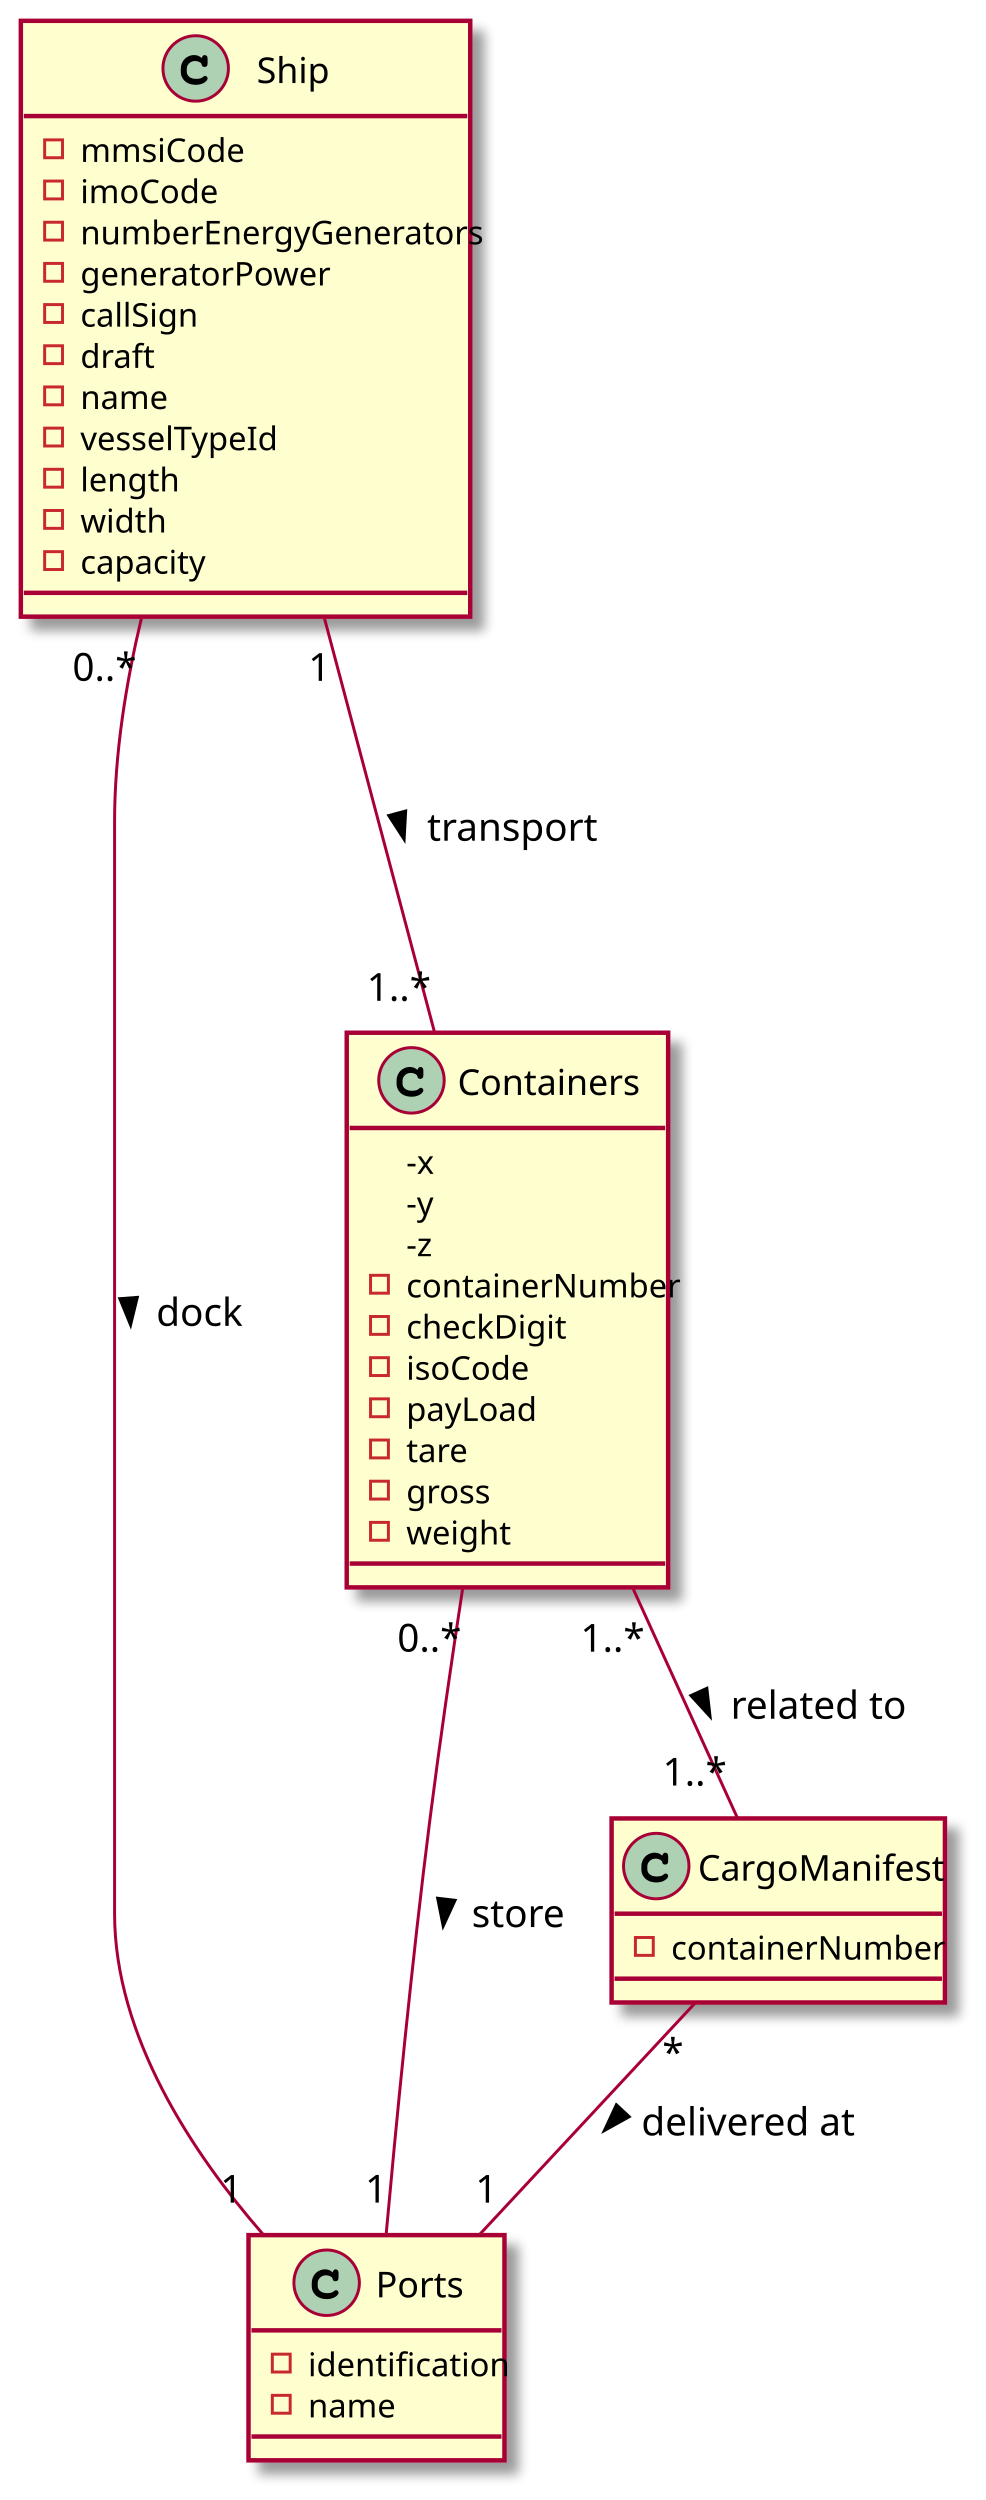
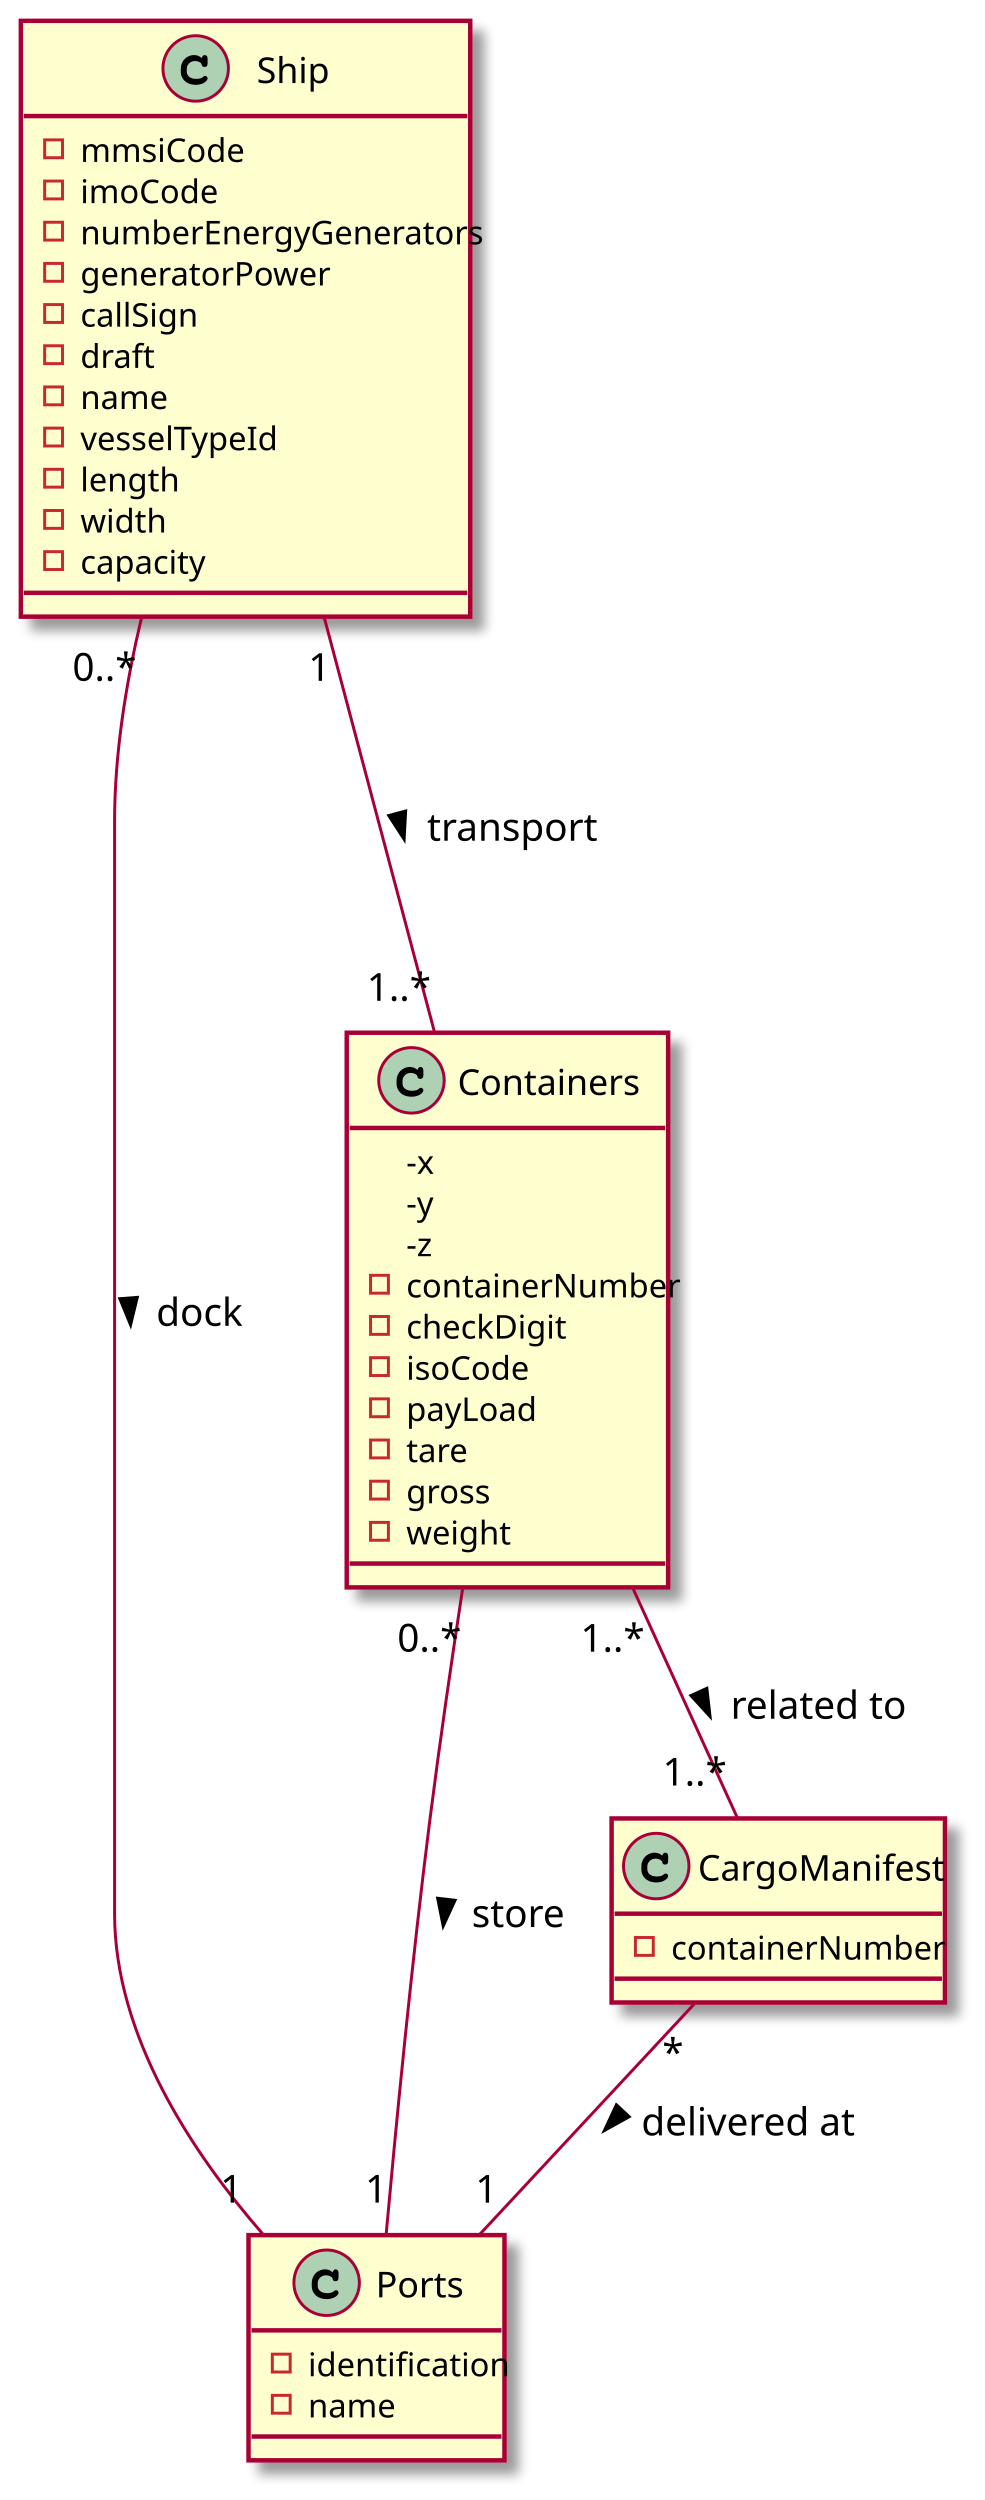
- <svg xmlns="http://www.w3.org/2000/svg" contentScriptType="application/ecmascript" contentStyleType="text/css" height="840px" preserveAspectRatio="none" style="width:331px;height:840px;background:#FFFFFF;" version="1.1" viewBox="0 0 331 840" width="331px" zoomAndPan="magnify">
+ <svg xmlns="http://www.w3.org/2000/svg" contentScriptType="application/ecmascript" contentStyleType="text/css" height="924px" preserveAspectRatio="none" style="width:364px;height:924px;background:#FFFFFF;" version="1.1" viewBox="0 0 364 924" width="364.1px" zoomAndPan="magnify">
  <defs>
-     <filter height="300%" id="f18mnnlmpfrhx7" width="300%" x="-1" y="-1">
-       <feGaussianBlur result="blurOut" stdDeviation="2.0" />
+     <filter height="300%" id="f3cbxec8lmvqw" width="300%" x="-1" y="-1">
+       <feGaussianBlur result="blurOut" stdDeviation="2.2" />
      <feColorMatrix in="blurOut" result="blurOut2" type="matrix" values="0 0 0 0 0 0 0 0 0 0 0 0 0 0 0 0 0 0 .4 0" />
-       <feOffset dx="4.0" dy="4.0" in="blurOut2" result="blurOut3" />
+       <feOffset dx="4.4" dy="4.4" in="blurOut2" result="blurOut3" />
      <feBlend in="SourceGraphic" in2="blurOut3" mode="normal" />
    </filter>
  </defs>
  <g>
-     <rect codeLine="3" fill="#FEFECE" filter="url(#f18mnnlmpfrhx7)" height="200.195" id="Ship" style="stroke:#A80036;stroke-width:1.5;" width="151" x="7" y="7" />
-     <ellipse cx="65.75" cy="23" fill="#ADD1B2" rx="11" ry="11" style="stroke:#A80036;stroke-width:1.0;" />
-     <path d="M67.75,19.5 Q67.953,19 68.188,18.75 Q68.422,18.5 68.688,18.5 Q69.156,18.5 69.453,18.781 Q69.75,19.062 69.75,19.719 L69.75,21.281 Q69.75,21.938 69.469,22.219 Q69.188,22.5 68.75,22.5 Q68.359,22.5 68.109,22.328 Q67.859,22.156 67.75,21.703 Q67.703,21.391 67.531,21.219 Q67.219,20.891 66.656,20.703 Q66.094,20.5 65.531,20.5 Q64.828,20.5 64.234,20.781 Q63.656,21.062 63.203,21.688 Q62.75,22.312 62.75,23.172 L62.75,24.094 Q62.75,25.125 63.594,25.812 Q64.438,26.5 65.938,26.5 Q66.828,26.5 67.453,26.297 Q67.812,26.188 68.219,25.828 Q68.484,25.625 68.625,25.562 Q68.766,25.5 68.938,25.5 Q69.266,25.5 69.5,25.766 Q69.75,26.016 69.75,26.375 Q69.75,26.719 69.406,27.125 Q68.906,27.719 68.109,28.047 Q67.062,28.5 65.781,28.5 Q64.281,28.5 63.078,27.906 Q62.109,27.438 61.422,26.422 Q60.75,25.406 60.75,24.203 L60.75,23.109 Q60.75,21.859 61.344,20.766 Q61.953,19.672 63,19.094 Q64.062,18.5 65.25,18.5 Q65.969,18.5 66.594,18.75 Q67.219,19 67.75,19.5 Z " fill="#000000" />
-     <text fill="#000000" font-family="sans-serif" font-size="12" lengthAdjust="spacing" textLength="25" x="86.25" y="27.91">Ship</text>
-     <line style="stroke:#A80036;stroke-width:1.5;" x1="8" x2="157" y1="39" y2="39" />
-     <rect fill="none" height="6" style="stroke:#C82930;stroke-width:1.0;" width="6" x="15" y="47" />
-     <text fill="#000000" font-family="sans-serif" font-size="11" lengthAdjust="spacing" textLength="49" x="27" y="54.419">mmsiCode</text>
-     <rect fill="none" height="6" style="stroke:#C82930;stroke-width:1.0;" width="6" x="15" y="60.836" />
-     <text fill="#000000" font-family="sans-serif" font-size="11" lengthAdjust="spacing" textLength="41" x="27" y="68.255">imoCode</text>
-     <rect fill="none" height="6" style="stroke:#C82930;stroke-width:1.0;" width="6" x="15" y="74.672" />
-     <text fill="#000000" font-family="sans-serif" font-size="11" lengthAdjust="spacing" textLength="125" x="27" y="82.091">numberEnergyGenerators</text>
-     <rect fill="none" height="6" style="stroke:#C82930;stroke-width:1.0;" width="6" x="15" y="88.508" />
-     <text fill="#000000" font-family="sans-serif" font-size="11" lengthAdjust="spacing" textLength="79" x="27" y="95.927">generatorPower</text>
-     <rect fill="none" height="6" style="stroke:#C82930;stroke-width:1.0;" width="6" x="15" y="102.344" />
-     <text fill="#000000" font-family="sans-serif" font-size="11" lengthAdjust="spacing" textLength="37" x="27" y="109.763">callSign</text>
-     <rect fill="none" height="6" style="stroke:#C82930;stroke-width:1.0;" width="6" x="15" y="116.18" />
-     <text fill="#000000" font-family="sans-serif" font-size="11" lengthAdjust="spacing" textLength="23" x="27" y="123.599">draft</text>
-     <rect fill="none" height="6" style="stroke:#C82930;stroke-width:1.0;" width="6" x="15" y="130.016" />
-     <text fill="#000000" font-family="sans-serif" font-size="11" lengthAdjust="spacing" textLength="26" x="27" y="137.435">name</text>
-     <rect fill="none" height="6" style="stroke:#C82930;stroke-width:1.0;" width="6" x="15" y="143.852" />
-     <text fill="#000000" font-family="sans-serif" font-size="11" lengthAdjust="spacing" textLength="64" x="27" y="151.27">vesselTypeId</text>
-     <rect fill="none" height="6" style="stroke:#C82930;stroke-width:1.0;" width="6" x="15" y="157.688" />
-     <text fill="#000000" font-family="sans-serif" font-size="11" lengthAdjust="spacing" textLength="29" x="27" y="165.106">length</text>
-     <rect fill="none" height="6" style="stroke:#C82930;stroke-width:1.0;" width="6" x="15" y="171.523" />
-     <text fill="#000000" font-family="sans-serif" font-size="11" lengthAdjust="spacing" textLength="27" x="27" y="178.942">width</text>
-     <rect fill="none" height="6" style="stroke:#C82930;stroke-width:1.0;" width="6" x="15" y="185.359" />
-     <text fill="#000000" font-family="sans-serif" font-size="11" lengthAdjust="spacing" textLength="41" x="27" y="192.778">capacity</text>
-     <line style="stroke:#A80036;stroke-width:1.5;" x1="8" x2="157" y1="199.195" y2="199.195" />
-     <rect codeLine="19" fill="#FEFECE" filter="url(#f18mnnlmpfrhx7)" height="75.672" id="Ports" style="stroke:#A80036;stroke-width:1.5;" width="86" x="83.5" y="751" />
-     <ellipse cx="109.75" cy="767" fill="#ADD1B2" rx="11" ry="11" style="stroke:#A80036;stroke-width:1.0;" />
-     <path d="M111.75,763.5 Q111.953,763 112.188,762.75 Q112.422,762.5 112.688,762.5 Q113.156,762.5 113.453,762.781 Q113.75,763.062 113.75,763.719 L113.75,765.281 Q113.75,765.938 113.469,766.219 Q113.188,766.5 112.75,766.5 Q112.359,766.5 112.109,766.328 Q111.859,766.156 111.75,765.703 Q111.703,765.391 111.531,765.219 Q111.219,764.891 110.656,764.703 Q110.094,764.5 109.531,764.5 Q108.828,764.5 108.234,764.781 Q107.656,765.062 107.203,765.688 Q106.75,766.312 106.75,767.172 L106.75,768.094 Q106.75,769.125 107.594,769.812 Q108.438,770.5 109.938,770.5 Q110.828,770.5 111.453,770.297 Q111.812,770.188 112.219,769.828 Q112.484,769.625 112.625,769.562 Q112.766,769.5 112.938,769.5 Q113.266,769.5 113.5,769.766 Q113.75,770.016 113.75,770.375 Q113.75,770.719 113.406,771.125 Q112.906,771.719 112.109,772.047 Q111.062,772.5 109.781,772.5 Q108.281,772.5 107.078,771.906 Q106.109,771.438 105.422,770.422 Q104.75,769.406 104.75,768.203 L104.75,767.109 Q104.75,765.859 105.344,764.766 Q105.953,763.672 107,763.094 Q108.062,762.5 109.25,762.5 Q109.969,762.5 110.594,762.75 Q111.219,763 111.75,763.5 Z " fill="#000000" />
-     <text fill="#000000" font-family="sans-serif" font-size="12" lengthAdjust="spacing" textLength="29" x="126.25" y="771.91">Ports</text>
-     <line style="stroke:#A80036;stroke-width:1.5;" x1="84.5" x2="168.5" y1="783" y2="783" />
-     <rect fill="none" height="6" style="stroke:#C82930;stroke-width:1.0;" width="6" x="91.5" y="791" />
-     <text fill="#000000" font-family="sans-serif" font-size="11" lengthAdjust="spacing" textLength="60" x="103.5" y="798.419">identification</text>
-     <rect fill="none" height="6" style="stroke:#C82930;stroke-width:1.0;" width="6" x="91.5" y="804.836" />
-     <text fill="#000000" font-family="sans-serif" font-size="11" lengthAdjust="spacing" textLength="26" x="103.5" y="812.255">name</text>
-     <line style="stroke:#A80036;stroke-width:1.5;" x1="84.5" x2="168.5" y1="818.672" y2="818.672" />
-     <rect codeLine="24" fill="#FEFECE" filter="url(#f18mnnlmpfrhx7)" height="186.359" id="Containers" style="stroke:#A80036;stroke-width:1.5;" width="108" x="116.5" y="347" />
-     <ellipse cx="138.25" cy="363" fill="#ADD1B2" rx="11" ry="11" style="stroke:#A80036;stroke-width:1.0;" />
-     <path d="M140.25,359.5 Q140.453,359 140.688,358.75 Q140.922,358.5 141.188,358.5 Q141.656,358.5 141.953,358.781 Q142.25,359.062 142.25,359.719 L142.25,361.281 Q142.25,361.938 141.969,362.219 Q141.688,362.5 141.25,362.5 Q140.859,362.5 140.609,362.328 Q140.359,362.156 140.25,361.703 Q140.203,361.391 140.031,361.219 Q139.719,360.891 139.156,360.703 Q138.594,360.5 138.031,360.5 Q137.328,360.5 136.734,360.781 Q136.156,361.062 135.703,361.688 Q135.25,362.312 135.25,363.172 L135.25,364.094 Q135.25,365.125 136.094,365.812 Q136.938,366.5 138.438,366.5 Q139.328,366.5 139.953,366.297 Q140.312,366.188 140.719,365.828 Q140.984,365.625 141.125,365.562 Q141.266,365.5 141.438,365.5 Q141.766,365.5 142,365.766 Q142.25,366.016 142.25,366.375 Q142.25,366.719 141.906,367.125 Q141.406,367.719 140.609,368.047 Q139.562,368.5 138.281,368.5 Q136.781,368.5 135.578,367.906 Q134.609,367.438 133.922,366.422 Q133.25,365.406 133.25,364.203 L133.25,363.109 Q133.25,361.859 133.844,360.766 Q134.453,359.672 135.5,359.094 Q136.562,358.5 137.75,358.5 Q138.469,358.5 139.094,358.75 Q139.719,359 140.25,359.5 Z " fill="#000000" />
-     <text fill="#000000" font-family="sans-serif" font-size="12" lengthAdjust="spacing" textLength="61" x="153.75" y="367.91">Containers</text>
-     <line style="stroke:#A80036;stroke-width:1.5;" x1="117.5" x2="223.5" y1="379" y2="379" />
-     <text fill="#000000" font-family="sans-serif" font-size="11" lengthAdjust="spacing" textLength="10" x="136.5" y="394.419">-x</text>
-     <text fill="#000000" font-family="sans-serif" font-size="11" lengthAdjust="spacing" textLength="10" x="136.5" y="408.255">-y</text>
-     <text fill="#000000" font-family="sans-serif" font-size="11" lengthAdjust="spacing" textLength="10" x="136.5" y="422.091">-z</text>
-     <rect fill="none" height="6" style="stroke:#C82930;stroke-width:1.0;" width="6" x="124.5" y="428.508" />
-     <text fill="#000000" font-family="sans-serif" font-size="11" lengthAdjust="spacing" textLength="82" x="136.5" y="435.927">containerNumber</text>
-     <rect fill="none" height="6" style="stroke:#C82930;stroke-width:1.0;" width="6" x="124.5" y="442.344" />
-     <text fill="#000000" font-family="sans-serif" font-size="11" lengthAdjust="spacing" textLength="49" x="136.5" y="449.763">checkDigit</text>
-     <rect fill="none" height="6" style="stroke:#C82930;stroke-width:1.0;" width="6" x="124.5" y="456.18" />
-     <text fill="#000000" font-family="sans-serif" font-size="11" lengthAdjust="spacing" textLength="39" x="136.5" y="463.599">isoCode</text>
-     <rect fill="none" height="6" style="stroke:#C82930;stroke-width:1.0;" width="6" x="124.5" y="470.016" />
-     <text fill="#000000" font-family="sans-serif" font-size="11" lengthAdjust="spacing" textLength="42" x="136.5" y="477.435">payLoad</text>
-     <rect fill="none" height="6" style="stroke:#C82930;stroke-width:1.0;" width="6" x="124.5" y="483.852" />
-     <text fill="#000000" font-family="sans-serif" font-size="11" lengthAdjust="spacing" textLength="19" x="136.5" y="491.271">tare</text>
-     <rect fill="none" height="6" style="stroke:#C82930;stroke-width:1.0;" width="6" x="124.5" y="497.688" />
-     <text fill="#000000" font-family="sans-serif" font-size="11" lengthAdjust="spacing" textLength="28" x="136.5" y="505.106">gross</text>
-     <rect fill="none" height="6" style="stroke:#C82930;stroke-width:1.0;" width="6" x="124.5" y="511.523" />
-     <text fill="#000000" font-family="sans-serif" font-size="11" lengthAdjust="spacing" textLength="33" x="136.5" y="518.942">weight</text>
-     <line style="stroke:#A80036;stroke-width:1.5;" x1="117.5" x2="223.5" y1="525.359" y2="525.359" />
-     <rect codeLine="37" fill="#FEFECE" filter="url(#f18mnnlmpfrhx7)" height="61.836" id="CargoManifest" style="stroke:#A80036;stroke-width:1.5;" width="112" x="205.5" y="611" />
-     <ellipse cx="220.5" cy="627" fill="#ADD1B2" rx="11" ry="11" style="stroke:#A80036;stroke-width:1.0;" />
-     <path d="M222.5,623.5 Q222.703,623 222.938,622.75 Q223.172,622.5 223.438,622.5 Q223.906,622.5 224.203,622.781 Q224.5,623.062 224.5,623.719 L224.5,625.281 Q224.5,625.938 224.219,626.219 Q223.938,626.5 223.5,626.5 Q223.109,626.5 222.859,626.328 Q222.609,626.156 222.5,625.703 Q222.453,625.391 222.281,625.219 Q221.969,624.891 221.406,624.703 Q220.844,624.5 220.281,624.5 Q219.578,624.5 218.984,624.781 Q218.406,625.062 217.953,625.688 Q217.5,626.312 217.5,627.172 L217.5,628.094 Q217.5,629.125 218.344,629.812 Q219.188,630.5 220.688,630.5 Q221.578,630.5 222.203,630.297 Q222.562,630.188 222.969,629.828 Q223.234,629.625 223.375,629.562 Q223.516,629.5 223.688,629.5 Q224.016,629.5 224.25,629.766 Q224.5,630.016 224.5,630.375 Q224.5,630.719 224.156,631.125 Q223.656,631.719 222.859,632.047 Q221.812,632.5 220.531,632.5 Q219.031,632.5 217.828,631.906 Q216.859,631.438 216.172,630.422 Q215.5,629.406 215.5,628.203 L215.5,627.109 Q215.5,625.859 216.094,624.766 Q216.703,623.672 217.75,623.094 Q218.812,622.5 220,622.5 Q220.719,622.5 221.344,622.75 Q221.969,623 222.5,623.5 Z " fill="#000000" />
-     <text fill="#000000" font-family="sans-serif" font-size="12" lengthAdjust="spacing" textLength="80" x="234.5" y="631.91">CargoManifest</text>
-     <line style="stroke:#A80036;stroke-width:1.5;" x1="206.5" x2="316.5" y1="643" y2="643" />
-     <rect fill="none" height="6" style="stroke:#C82930;stroke-width:1.0;" width="6" x="213.5" y="651" />
-     <text fill="#000000" font-family="sans-serif" font-size="11" lengthAdjust="spacing" textLength="82" x="225.5" y="658.419">containerNumber</text>
-     <line style="stroke:#A80036;stroke-width:1.5;" x1="206.5" x2="316.5" y1="664.836" y2="664.836" />
-     <path codeLine="41" d="M47.62,207.28 C42.28,229.6 38.5,253.39 38.5,276 C38.5,276 38.5,276 38.5,643 C38.5,684.08 64.63,723.44 88.41,750.77 " fill="none" id="Ship-Ports" style="stroke:#A80036;stroke-width:1.0;" />
-     <polygon fill="#000000" points="43.874,445.162,46.128,435.922,40.267,436.362,43.874,445.162" style="stroke:#000000;stroke-width:1.0;" />
-     <text fill="#000000" font-family="sans-serif" font-size="13" lengthAdjust="spacing" textLength="28" x="52.5" y="445.495">dock</text>
-     <text fill="#000000" font-family="sans-serif" font-size="13" lengthAdjust="spacing" textLength="20" x="24.324" y="228.733">0..*</text>
-     <text fill="#000000" font-family="sans-serif" font-size="13" lengthAdjust="spacing" textLength="7" x="74.002" y="740.091">1</text>
-     <path codeLine="42" d="M108.9,207.31 C120.67,251.58 134.46,303.43 146,346.83 " fill="none" id="Ship-Containers" style="stroke:#A80036;stroke-width:1.0;" />
-     <polygon fill="#000000" points="135.785,282.008,136.301,272.511,130.62,274.022,135.785,282.008" style="stroke:#000000;stroke-width:1.0;" />
-     <text fill="#000000" font-family="sans-serif" font-size="13" lengthAdjust="spacing" textLength="51" x="143.5" y="282.495">transport</text>
-     <text fill="#000000" font-family="sans-serif" font-size="13" lengthAdjust="spacing" textLength="7" x="103.582" y="228.765">1</text>
-     <text fill="#000000" font-family="sans-serif" font-size="13" lengthAdjust="spacing" textLength="20" x="123.251" y="336.263">1..*</text>
-     <path codeLine="43" d="M233.53,673.04 C212.52,695.61 183.63,726.64 161.16,750.78 " fill="none" id="CargoManifest-Ports" style="stroke:#A80036;stroke-width:1.0;" />
-     <polygon fill="#000000" points="203.093,715.836,211.407,711.218,207.105,707.212,203.093,715.836" style="stroke:#000000;stroke-width:1.0;" />
-     <text fill="#000000" font-family="sans-serif" font-size="13" lengthAdjust="spacing" textLength="65" x="215.5" y="717.495">delivered at</text>
-     <text fill="#000000" font-family="sans-serif" font-size="13" lengthAdjust="spacing" textLength="5" x="222.531" y="694.272">*</text>
-     <text fill="#000000" font-family="sans-serif" font-size="13" lengthAdjust="spacing" textLength="7" x="159.71" y="740.103">1</text>
-     <path codeLine="44" d="M155.55,533.08 C151.69,558.31 147.72,585.68 144.5,611 C138.36,659.26 132.96,715.13 129.72,750.99 " fill="none" id="Containers-Ports" style="stroke:#A80036;stroke-width:1.0;" />
-     <polygon fill="#000000" points="148.911,647.141,152.895,638.505,147.058,637.813,148.911,647.141" style="stroke:#000000;stroke-width:1.0;" />
-     <text fill="#000000" font-family="sans-serif" font-size="13" lengthAdjust="spacing" textLength="29" x="158.5" y="647.495">store</text>
-     <text fill="#000000" font-family="sans-serif" font-size="13" lengthAdjust="spacing" textLength="20" x="133.484" y="554.946">0..*</text>
-     <text fill="#000000" font-family="sans-serif" font-size="13" lengthAdjust="spacing" textLength="7" x="122.668" y="740.065">1</text>
-     <path codeLine="45" d="M212.4,533.1 C225.19,561.19 238.35,590.12 247.82,610.94 " fill="none" id="Containers-CargoManifest" style="stroke:#A80036;stroke-width:1.0;" />
-     <polygon fill="#000000" points="238.571,576.727,237.5,567.277,232.15,569.711,238.571,576.727" style="stroke:#000000;stroke-width:1.0;" />
-     <text fill="#000000" font-family="sans-serif" font-size="13" lengthAdjust="spacing" textLength="54" x="245.5" y="577.495">related to</text>
-     <text fill="#000000" font-family="sans-serif" font-size="13" lengthAdjust="spacing" textLength="20" x="195.042" y="554.967">1..*</text>
-     <text fill="#000000" font-family="sans-serif" font-size="13" lengthAdjust="spacing" textLength="20" x="222.64" y="599.947">1..*</text>
+     <rect codeLine="3" fill="#FEFECE" filter="url(#f3cbxec8lmvqw)" height="220.215" id="Ship" style="stroke:#A80036;stroke-width:1.65;" width="166.1" x="7.7" y="7.7" />
+     <ellipse cx="72.325" cy="25.3" fill="#ADD1B2" rx="12.1" ry="12.1" style="stroke:#A80036;stroke-width:1.1;" />
+     <path d="M74.525,21.45 Q74.748,20.9 75.006,20.625 Q75.264,20.35 75.556,20.35 Q76.072,20.35 76.398,20.659 Q76.725,20.969 76.725,21.691 L76.725,23.409 Q76.725,24.131 76.416,24.441 Q76.106,24.75 75.625,24.75 Q75.195,24.75 74.92,24.561 Q74.645,24.372 74.525,23.873 Q74.473,23.53 74.284,23.341 Q73.941,22.98 73.322,22.773 Q72.703,22.55 72.084,22.55 Q71.311,22.55 70.658,22.859 Q70.022,23.169 69.523,23.856 Q69.025,24.544 69.025,25.489 L69.025,26.503 Q69.025,27.637 69.953,28.394 Q70.881,29.15 72.531,29.15 Q73.511,29.15 74.198,28.927 Q74.594,28.806 75.041,28.411 Q75.333,28.188 75.487,28.119 Q75.642,28.05 75.831,28.05 Q76.192,28.05 76.45,28.342 Q76.725,28.617 76.725,29.012 Q76.725,29.391 76.347,29.837 Q75.797,30.491 74.92,30.852 Q73.769,31.35 72.359,31.35 Q70.709,31.35 69.386,30.697 Q68.32,30.181 67.564,29.064 Q66.825,27.947 66.825,26.623 L66.825,25.42 Q66.825,24.045 67.478,22.842 Q68.148,21.639 69.3,21.003 Q70.469,20.35 71.775,20.35 Q72.566,20.35 73.253,20.625 Q73.941,20.9 74.525,21.45 Z " fill="#000000" />
+     <text fill="#000000" font-family="sans-serif" font-size="13.2" lengthAdjust="spacing" textLength="27.5" x="94.875" y="30.701">Ship</text>
+     <line style="stroke:#A80036;stroke-width:1.65;" x1="8.8" x2="172.7" y1="42.9" y2="42.9" />
+     <rect fill="none" height="6.6" style="stroke:#C82930;stroke-width:1.1;" width="6.6" x="16.5" y="51.7" />
+     <text fill="#000000" font-family="sans-serif" font-size="12.1" lengthAdjust="spacing" textLength="53.9" x="29.7" y="59.861">mmsiCode</text>
+     <rect fill="none" height="6.6" style="stroke:#C82930;stroke-width:1.1;" width="6.6" x="16.5" y="66.919" />
+     <text fill="#000000" font-family="sans-serif" font-size="12.1" lengthAdjust="spacing" textLength="45.1" x="29.7" y="75.08">imoCode</text>
+     <rect fill="none" height="6.6" style="stroke:#C82930;stroke-width:1.1;" width="6.6" x="16.5" y="82.139" />
+     <text fill="#000000" font-family="sans-serif" font-size="12.1" lengthAdjust="spacing" textLength="137.5" x="29.7" y="90.3">numberEnergyGenerators</text>
+     <rect fill="none" height="6.6" style="stroke:#C82930;stroke-width:1.1;" width="6.6" x="16.5" y="97.359" />
+     <text fill="#000000" font-family="sans-serif" font-size="12.1" lengthAdjust="spacing" textLength="86.9" x="29.7" y="105.519">generatorPower</text>
+     <rect fill="none" height="6.6" style="stroke:#C82930;stroke-width:1.1;" width="6.6" x="16.5" y="112.578" />
+     <text fill="#000000" font-family="sans-serif" font-size="12.1" lengthAdjust="spacing" textLength="40.7" x="29.7" y="120.739">callSign</text>
+     <rect fill="none" height="6.6" style="stroke:#C82930;stroke-width:1.1;" width="6.6" x="16.5" y="127.798" />
+     <text fill="#000000" font-family="sans-serif" font-size="12.1" lengthAdjust="spacing" textLength="25.3" x="29.7" y="135.958">draft</text>
+     <rect fill="none" height="6.6" style="stroke:#C82930;stroke-width:1.1;" width="6.6" x="16.5" y="143.017" />
+     <text fill="#000000" font-family="sans-serif" font-size="12.1" lengthAdjust="spacing" textLength="28.6" x="29.7" y="151.178">name</text>
+     <rect fill="none" height="6.6" style="stroke:#C82930;stroke-width:1.1;" width="6.6" x="16.5" y="158.237" />
+     <text fill="#000000" font-family="sans-serif" font-size="12.1" lengthAdjust="spacing" textLength="70.4" x="29.7" y="166.398">vesselTypeId</text>
+     <rect fill="none" height="6.6" style="stroke:#C82930;stroke-width:1.1;" width="6.6" x="16.5" y="173.456" />
+     <text fill="#000000" font-family="sans-serif" font-size="12.1" lengthAdjust="spacing" textLength="31.9" x="29.7" y="181.617">length</text>
+     <rect fill="none" height="6.6" style="stroke:#C82930;stroke-width:1.1;" width="6.6" x="16.5" y="188.676" />
+     <text fill="#000000" font-family="sans-serif" font-size="12.1" lengthAdjust="spacing" textLength="29.7" x="29.7" y="196.837">width</text>
+     <rect fill="none" height="6.6" style="stroke:#C82930;stroke-width:1.1;" width="6.6" x="16.5" y="203.895" />
+     <text fill="#000000" font-family="sans-serif" font-size="12.1" lengthAdjust="spacing" textLength="45.1" x="29.7" y="212.056">capacity</text>
+     <line style="stroke:#A80036;stroke-width:1.65;" x1="8.8" x2="172.7" y1="219.115" y2="219.115" />
+     <rect codeLine="19" fill="#FEFECE" filter="url(#f3cbxec8lmvqw)" height="83.239" id="Ports" style="stroke:#A80036;stroke-width:1.65;" width="94.6" x="91.85" y="826.1" />
+     <ellipse cx="120.725" cy="843.7" fill="#ADD1B2" rx="12.1" ry="12.1" style="stroke:#A80036;stroke-width:1.1;" />
+     <path d="M122.925,839.85 Q123.148,839.3 123.406,839.025 Q123.664,838.75 123.956,838.75 Q124.472,838.75 124.798,839.059 Q125.125,839.369 125.125,840.091 L125.125,841.809 Q125.125,842.531 124.816,842.841 Q124.506,843.15 124.025,843.15 Q123.595,843.15 123.32,842.961 Q123.045,842.772 122.925,842.273 Q122.873,841.93 122.684,841.741 Q122.341,841.38 121.722,841.173 Q121.103,840.95 120.484,840.95 Q119.711,840.95 119.058,841.259 Q118.422,841.569 117.923,842.256 Q117.425,842.944 117.425,843.889 L117.425,844.903 Q117.425,846.038 118.353,846.794 Q119.281,847.55 120.931,847.55 Q121.911,847.55 122.598,847.327 Q122.994,847.206 123.441,846.811 Q123.733,846.587 123.888,846.519 Q124.042,846.45 124.231,846.45 Q124.592,846.45 124.85,846.742 Q125.125,847.017 125.125,847.413 Q125.125,847.791 124.747,848.237 Q124.197,848.891 123.32,849.252 Q122.169,849.75 120.759,849.75 Q119.109,849.75 117.786,849.097 Q116.72,848.581 115.964,847.464 Q115.225,846.347 115.225,845.023 L115.225,843.82 Q115.225,842.445 115.878,841.242 Q116.548,840.039 117.7,839.403 Q118.869,838.75 120.175,838.75 Q120.966,838.75 121.653,839.025 Q122.341,839.3 122.925,839.85 Z " fill="#000000" />
+     <text fill="#000000" font-family="sans-serif" font-size="13.2" lengthAdjust="spacing" textLength="31.9" x="138.875" y="849.101">Ports</text>
+     <line style="stroke:#A80036;stroke-width:1.65;" x1="92.95" x2="185.35" y1="861.3" y2="861.3" />
+     <rect fill="none" height="6.6" style="stroke:#C82930;stroke-width:1.1;" width="6.6" x="100.65" y="870.1" />
+     <text fill="#000000" font-family="sans-serif" font-size="12.1" lengthAdjust="spacing" textLength="66" x="113.85" y="878.261">identification</text>
+     <rect fill="none" height="6.6" style="stroke:#C82930;stroke-width:1.1;" width="6.6" x="100.65" y="885.319" />
+     <text fill="#000000" font-family="sans-serif" font-size="12.1" lengthAdjust="spacing" textLength="28.6" x="113.85" y="893.48">name</text>
+     <line style="stroke:#A80036;stroke-width:1.65;" x1="92.95" x2="185.35" y1="900.539" y2="900.539" />
+     <rect codeLine="24" fill="#FEFECE" filter="url(#f3cbxec8lmvqw)" height="204.995" id="Containers" style="stroke:#A80036;stroke-width:1.65;" width="118.8" x="128.15" y="381.7" />
+     <ellipse cx="152.075" cy="399.3" fill="#ADD1B2" rx="12.1" ry="12.1" style="stroke:#A80036;stroke-width:1.1;" />
+     <path d="M154.275,395.45 Q154.498,394.9 154.756,394.625 Q155.014,394.35 155.306,394.35 Q155.822,394.35 156.148,394.659 Q156.475,394.969 156.475,395.691 L156.475,397.409 Q156.475,398.131 156.166,398.441 Q155.856,398.75 155.375,398.75 Q154.945,398.75 154.67,398.561 Q154.395,398.372 154.275,397.873 Q154.223,397.53 154.034,397.341 Q153.691,396.98 153.072,396.773 Q152.453,396.55 151.834,396.55 Q151.061,396.55 150.408,396.859 Q149.772,397.169 149.273,397.856 Q148.775,398.544 148.775,399.489 L148.775,400.503 Q148.775,401.637 149.703,402.394 Q150.631,403.15 152.281,403.15 Q153.261,403.15 153.948,402.927 Q154.344,402.806 154.791,402.411 Q155.083,402.188 155.238,402.119 Q155.392,402.05 155.581,402.05 Q155.942,402.05 156.2,402.342 Q156.475,402.617 156.475,403.012 Q156.475,403.391 156.097,403.837 Q155.547,404.491 154.67,404.852 Q153.519,405.35 152.109,405.35 Q150.459,405.35 149.136,404.697 Q148.07,404.181 147.314,403.064 Q146.575,401.947 146.575,400.623 L146.575,399.42 Q146.575,398.045 147.228,396.842 Q147.898,395.639 149.05,395.003 Q150.219,394.35 151.525,394.35 Q152.316,394.35 153.003,394.625 Q153.691,394.9 154.275,395.45 Z " fill="#000000" />
+     <text fill="#000000" font-family="sans-serif" font-size="13.2" lengthAdjust="spacing" textLength="67.1" x="169.125" y="404.701">Containers</text>
+     <line style="stroke:#A80036;stroke-width:1.65;" x1="129.25" x2="245.85" y1="416.9" y2="416.9" />
+     <text fill="#000000" font-family="sans-serif" font-size="12.1" lengthAdjust="spacing" textLength="11" x="150.15" y="433.861">-x</text>
+     <text fill="#000000" font-family="sans-serif" font-size="12.1" lengthAdjust="spacing" textLength="11" x="150.15" y="449.08">-y</text>
+     <text fill="#000000" font-family="sans-serif" font-size="12.1" lengthAdjust="spacing" textLength="11" x="150.15" y="464.3">-z</text>
+     <rect fill="none" height="6.6" style="stroke:#C82930;stroke-width:1.1;" width="6.6" x="136.95" y="471.359" />
+     <text fill="#000000" font-family="sans-serif" font-size="12.1" lengthAdjust="spacing" textLength="90.2" x="150.15" y="479.519">containerNumber</text>
+     <rect fill="none" height="6.6" style="stroke:#C82930;stroke-width:1.1;" width="6.6" x="136.95" y="486.578" />
+     <text fill="#000000" font-family="sans-serif" font-size="12.1" lengthAdjust="spacing" textLength="53.9" x="150.15" y="494.739">checkDigit</text>
+     <rect fill="none" height="6.6" style="stroke:#C82930;stroke-width:1.1;" width="6.6" x="136.95" y="501.798" />
+     <text fill="#000000" font-family="sans-serif" font-size="12.1" lengthAdjust="spacing" textLength="42.9" x="150.15" y="509.959">isoCode</text>
+     <rect fill="none" height="6.6" style="stroke:#C82930;stroke-width:1.1;" width="6.6" x="136.95" y="517.017" />
+     <text fill="#000000" font-family="sans-serif" font-size="12.1" lengthAdjust="spacing" textLength="46.2" x="150.15" y="525.178">payLoad</text>
+     <rect fill="none" height="6.6" style="stroke:#C82930;stroke-width:1.1;" width="6.6" x="136.95" y="532.237" />
+     <text fill="#000000" font-family="sans-serif" font-size="12.1" lengthAdjust="spacing" textLength="20.9" x="150.15" y="540.398">tare</text>
+     <rect fill="none" height="6.6" style="stroke:#C82930;stroke-width:1.1;" width="6.6" x="136.95" y="547.456" />
+     <text fill="#000000" font-family="sans-serif" font-size="12.1" lengthAdjust="spacing" textLength="30.8" x="150.15" y="555.617">gross</text>
+     <rect fill="none" height="6.6" style="stroke:#C82930;stroke-width:1.1;" width="6.6" x="136.95" y="562.676" />
+     <text fill="#000000" font-family="sans-serif" font-size="12.1" lengthAdjust="spacing" textLength="36.3" x="150.15" y="570.837">weight</text>
+     <line style="stroke:#A80036;stroke-width:1.65;" x1="129.25" x2="245.85" y1="577.895" y2="577.895" />
+     <rect codeLine="37" fill="#FEFECE" filter="url(#f3cbxec8lmvqw)" height="68.019" id="CargoManifest" style="stroke:#A80036;stroke-width:1.65;" width="123.2" x="226.05" y="672.1" />
+     <ellipse cx="242.55" cy="689.7" fill="#ADD1B2" rx="12.1" ry="12.1" style="stroke:#A80036;stroke-width:1.1;" />
+     <path d="M244.75,685.85 Q244.973,685.3 245.231,685.025 Q245.489,684.75 245.781,684.75 Q246.297,684.75 246.623,685.059 Q246.95,685.369 246.95,686.091 L246.95,687.809 Q246.95,688.531 246.641,688.841 Q246.331,689.15 245.85,689.15 Q245.42,689.15 245.145,688.961 Q244.87,688.772 244.75,688.273 Q244.698,687.93 244.509,687.741 Q244.166,687.38 243.547,687.173 Q242.928,686.95 242.309,686.95 Q241.536,686.95 240.883,687.259 Q240.247,687.569 239.748,688.256 Q239.25,688.944 239.25,689.889 L239.25,690.903 Q239.25,692.038 240.178,692.794 Q241.106,693.55 242.756,693.55 Q243.736,693.55 244.423,693.327 Q244.819,693.206 245.266,692.811 Q245.558,692.587 245.713,692.519 Q245.867,692.45 246.056,692.45 Q246.417,692.45 246.675,692.742 Q246.95,693.017 246.95,693.413 Q246.95,693.791 246.572,694.237 Q246.022,694.891 245.145,695.252 Q243.994,695.75 242.584,695.75 Q240.934,695.75 239.611,695.097 Q238.545,694.581 237.789,693.464 Q237.05,692.347 237.05,691.023 L237.05,689.82 Q237.05,688.445 237.703,687.242 Q238.373,686.039 239.525,685.403 Q240.694,684.75 242,684.75 Q242.791,684.75 243.478,685.025 Q244.166,685.3 244.75,685.85 Z " fill="#000000" />
+     <text fill="#000000" font-family="sans-serif" font-size="13.2" lengthAdjust="spacing" textLength="88" x="257.95" y="695.101">CargoManifest</text>
+     <line style="stroke:#A80036;stroke-width:1.65;" x1="227.15" x2="348.15" y1="707.3" y2="707.3" />
+     <rect fill="none" height="6.6" style="stroke:#C82930;stroke-width:1.1;" width="6.6" x="234.85" y="716.1" />
+     <text fill="#000000" font-family="sans-serif" font-size="12.1" lengthAdjust="spacing" textLength="90.2" x="248.05" y="724.261">containerNumber</text>
+     <line style="stroke:#A80036;stroke-width:1.65;" x1="227.15" x2="348.15" y1="731.319" y2="731.319" />
+     <path codeLine="41" d="M52.382,228.008 C46.508,252.56 42.35,278.729 42.35,303.6 C42.35,303.6 42.35,303.6 42.35,707.3 C42.35,752.488 71.093,795.784 97.251,825.847 " fill="none" id="Ship-Ports" style="stroke:#A80036;stroke-width:1.1;" />
+     <polygon fill="#000000" points="48.262,489.678,50.741,479.514,44.293,479.998,48.262,489.678" style="stroke:#000000;stroke-width:1.1;" />
+     <text fill="#000000" font-family="sans-serif" font-size="14.3" lengthAdjust="spacing" textLength="30.8" x="57.75" y="490.045">dock</text>
+     <text fill="#000000" font-family="sans-serif" font-size="14.3" lengthAdjust="spacing" textLength="22" x="26.756" y="251.606">0..*</text>
+     <text fill="#000000" font-family="sans-serif" font-size="14.3" lengthAdjust="spacing" textLength="7.7" x="81.402" y="814.1">1</text>
+     <path codeLine="42" d="M119.79,228.041 C132.737,276.738 147.906,333.773 160.6,381.513 " fill="none" id="Ship-Containers" style="stroke:#A80036;stroke-width:1.1;" />
+     <polygon fill="#000000" points="149.363,310.209,149.931,299.762,143.682,301.424,149.363,310.209" style="stroke:#000000;stroke-width:1.1;" />
+     <text fill="#000000" font-family="sans-serif" font-size="14.3" lengthAdjust="spacing" textLength="56.1" x="157.85" y="310.745">transport</text>
+     <text fill="#000000" font-family="sans-serif" font-size="14.3" lengthAdjust="spacing" textLength="7.7" x="113.94" y="251.641">1</text>
+     <text fill="#000000" font-family="sans-serif" font-size="14.3" lengthAdjust="spacing" textLength="22" x="135.576" y="369.889">1..*</text>
+     <path codeLine="43" d="M256.883,740.344 C233.772,765.171 201.993,799.304 177.276,825.858 " fill="none" id="CargoManifest-Ports" style="stroke:#A80036;stroke-width:1.1;" />
+     <polygon fill="#000000" points="223.402,787.419,232.548,782.339,227.816,777.934,223.402,787.419" style="stroke:#000000;stroke-width:1.1;" />
+     <text fill="#000000" font-family="sans-serif" font-size="14.3" lengthAdjust="spacing" textLength="71.5" x="237.05" y="789.245">delivered at</text>
+     <text fill="#000000" font-family="sans-serif" font-size="14.3" lengthAdjust="spacing" textLength="5.5" x="244.784" y="763.699">*</text>
+     <text fill="#000000" font-family="sans-serif" font-size="14.3" lengthAdjust="spacing" textLength="7.7" x="175.681" y="814.113">1</text>
+     <path codeLine="44" d="M171.105,586.388 C166.859,614.141 162.492,644.248 158.95,672.1 C152.196,725.186 146.256,786.643 142.692,826.089 " fill="none" id="Containers-Ports" style="stroke:#A80036;stroke-width:1.1;" />
+     <polygon fill="#000000" points="163.803,711.855,168.184,702.355,161.763,701.594,163.803,711.855" style="stroke:#000000;stroke-width:1.1;" />
+     <text fill="#000000" font-family="sans-serif" font-size="14.3" lengthAdjust="spacing" textLength="31.9" x="174.35" y="712.245">store</text>
+     <text fill="#000000" font-family="sans-serif" font-size="14.3" lengthAdjust="spacing" textLength="22" x="146.832" y="610.44">0..*</text>
+     <text fill="#000000" font-family="sans-serif" font-size="14.3" lengthAdjust="spacing" textLength="7.7" x="134.935" y="814.071">1</text>
+     <path codeLine="45" d="M233.64,586.41 C247.709,617.309 262.185,649.132 272.602,672.034 " fill="none" id="Containers-CargoManifest" style="stroke:#A80036;stroke-width:1.1;" />
+     <polygon fill="#000000" points="262.428,634.399,261.25,624.004,255.365,626.682,262.428,634.399" style="stroke:#000000;stroke-width:1.1;" />
+     <text fill="#000000" font-family="sans-serif" font-size="14.3" lengthAdjust="spacing" textLength="59.4" x="270.05" y="635.245">related to</text>
+     <text fill="#000000" font-family="sans-serif" font-size="14.3" lengthAdjust="spacing" textLength="22" x="214.546" y="610.464">1..*</text>
+     <text fill="#000000" font-family="sans-serif" font-size="14.3" lengthAdjust="spacing" textLength="22" x="244.904" y="659.942">1..*</text>
  </g>
</svg>
